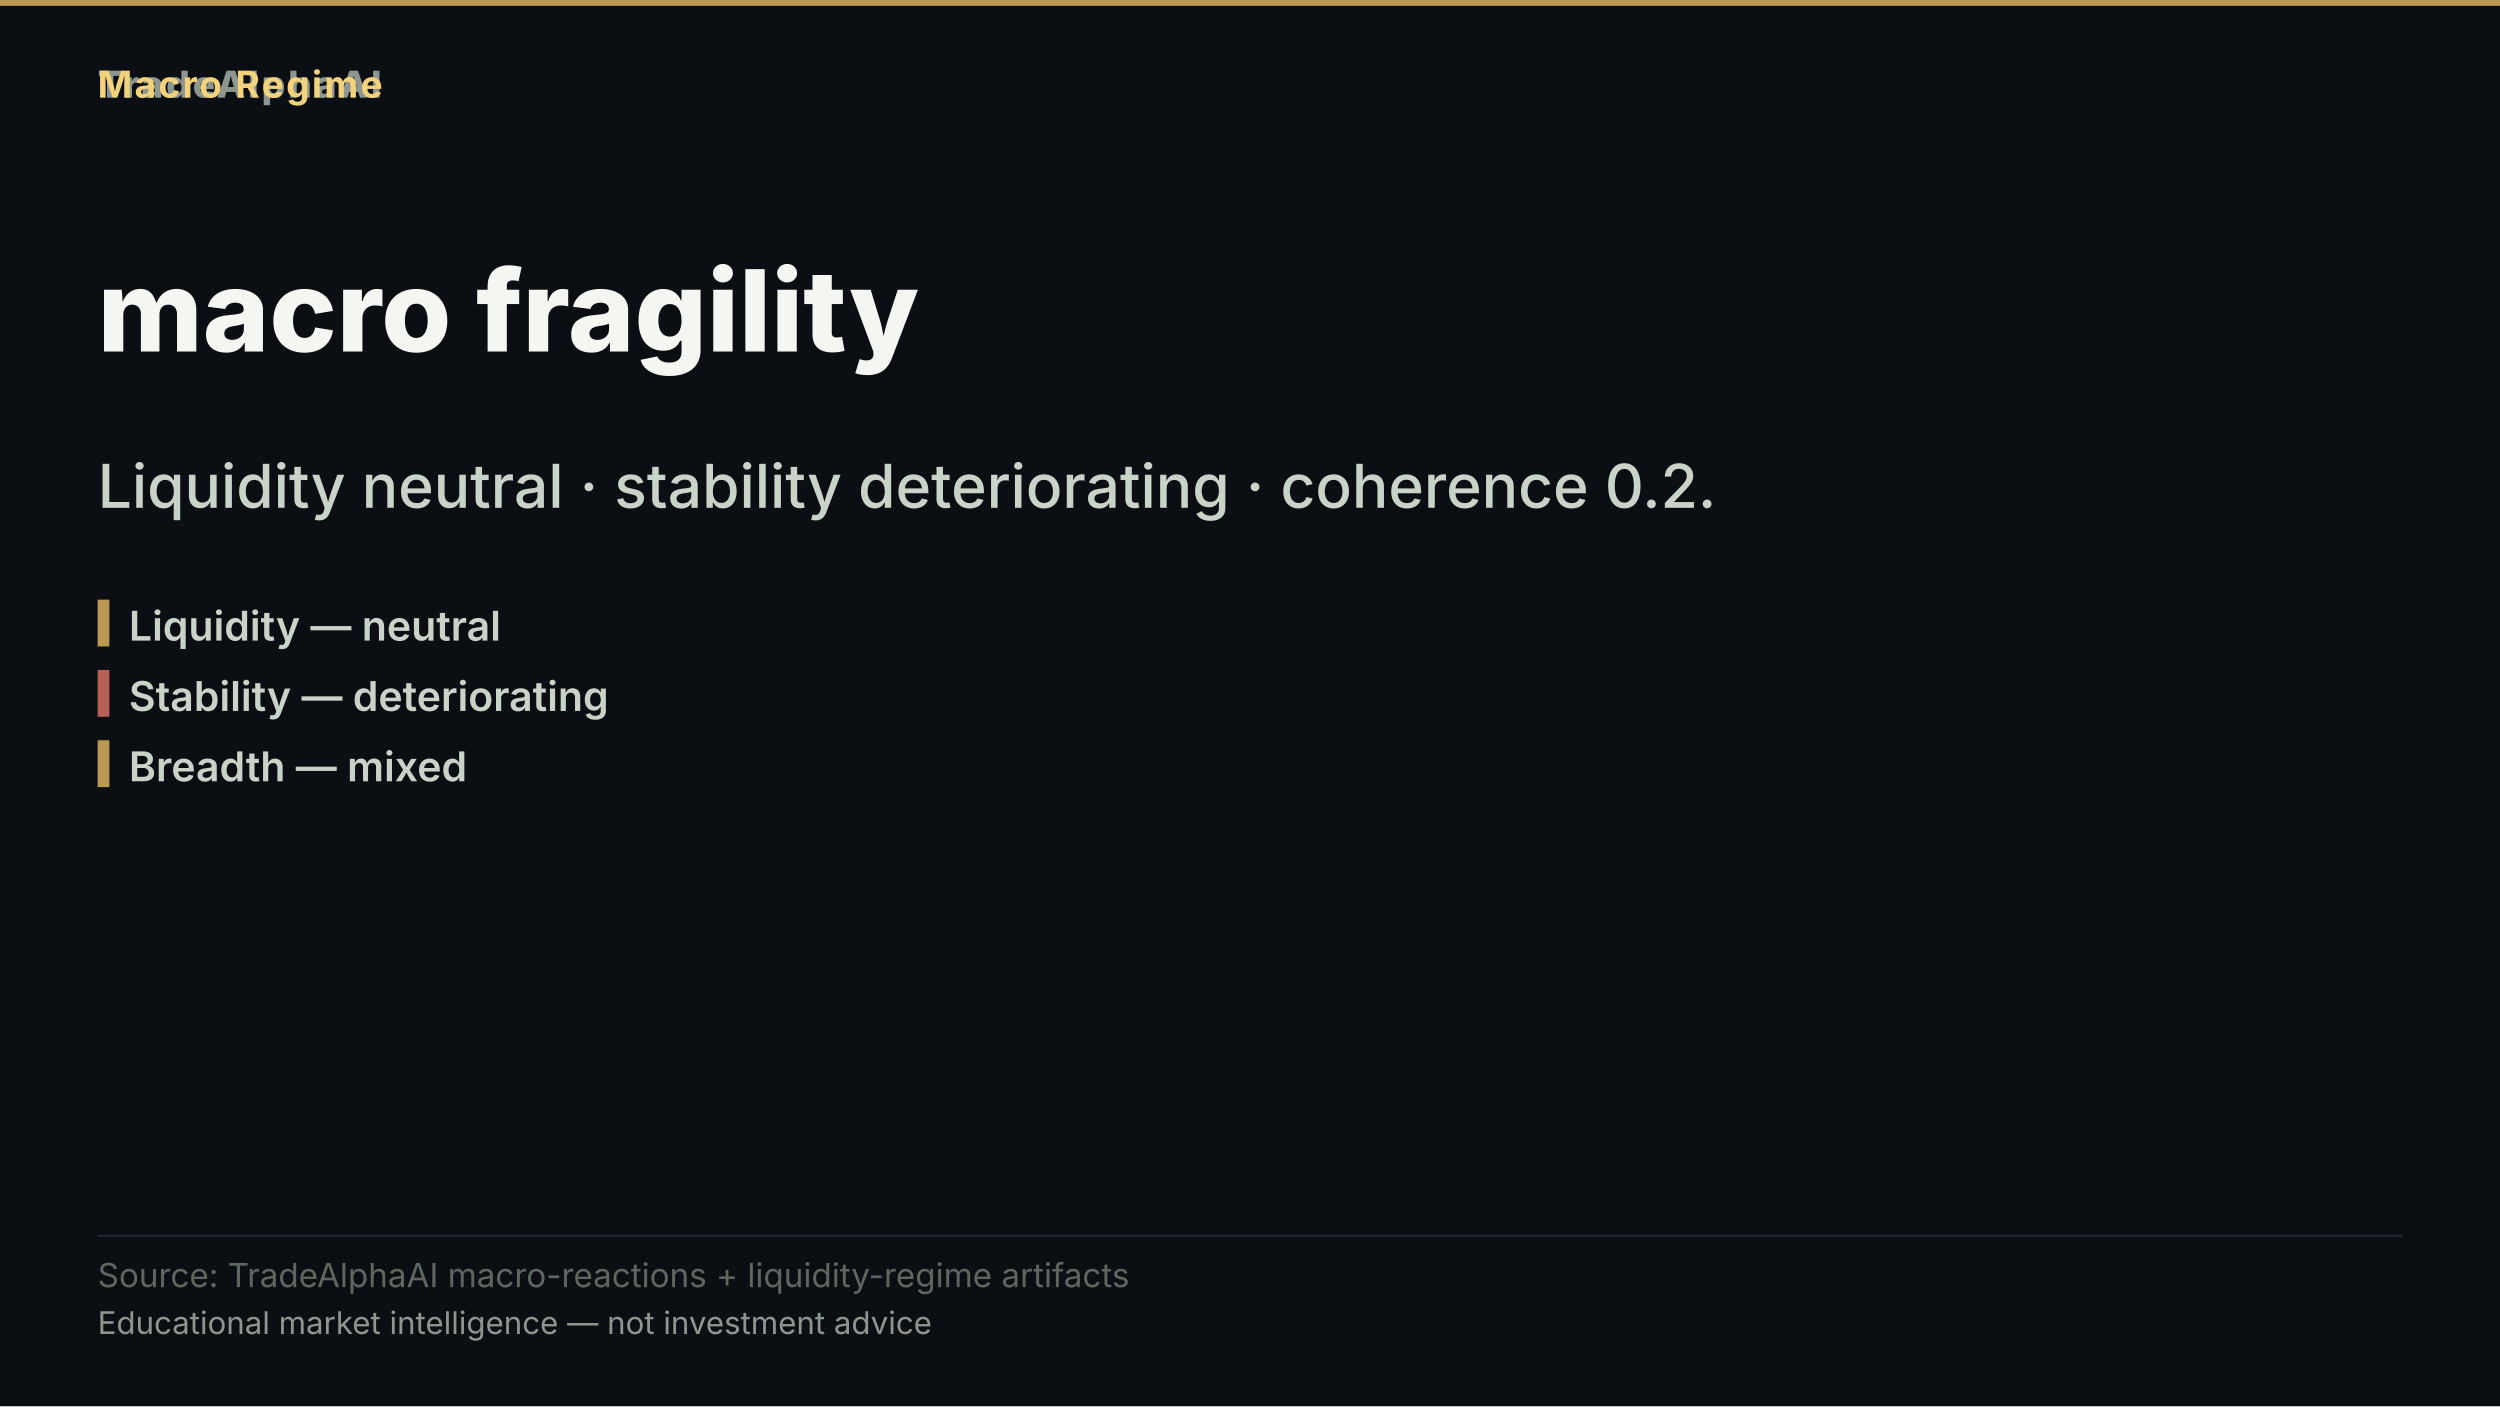
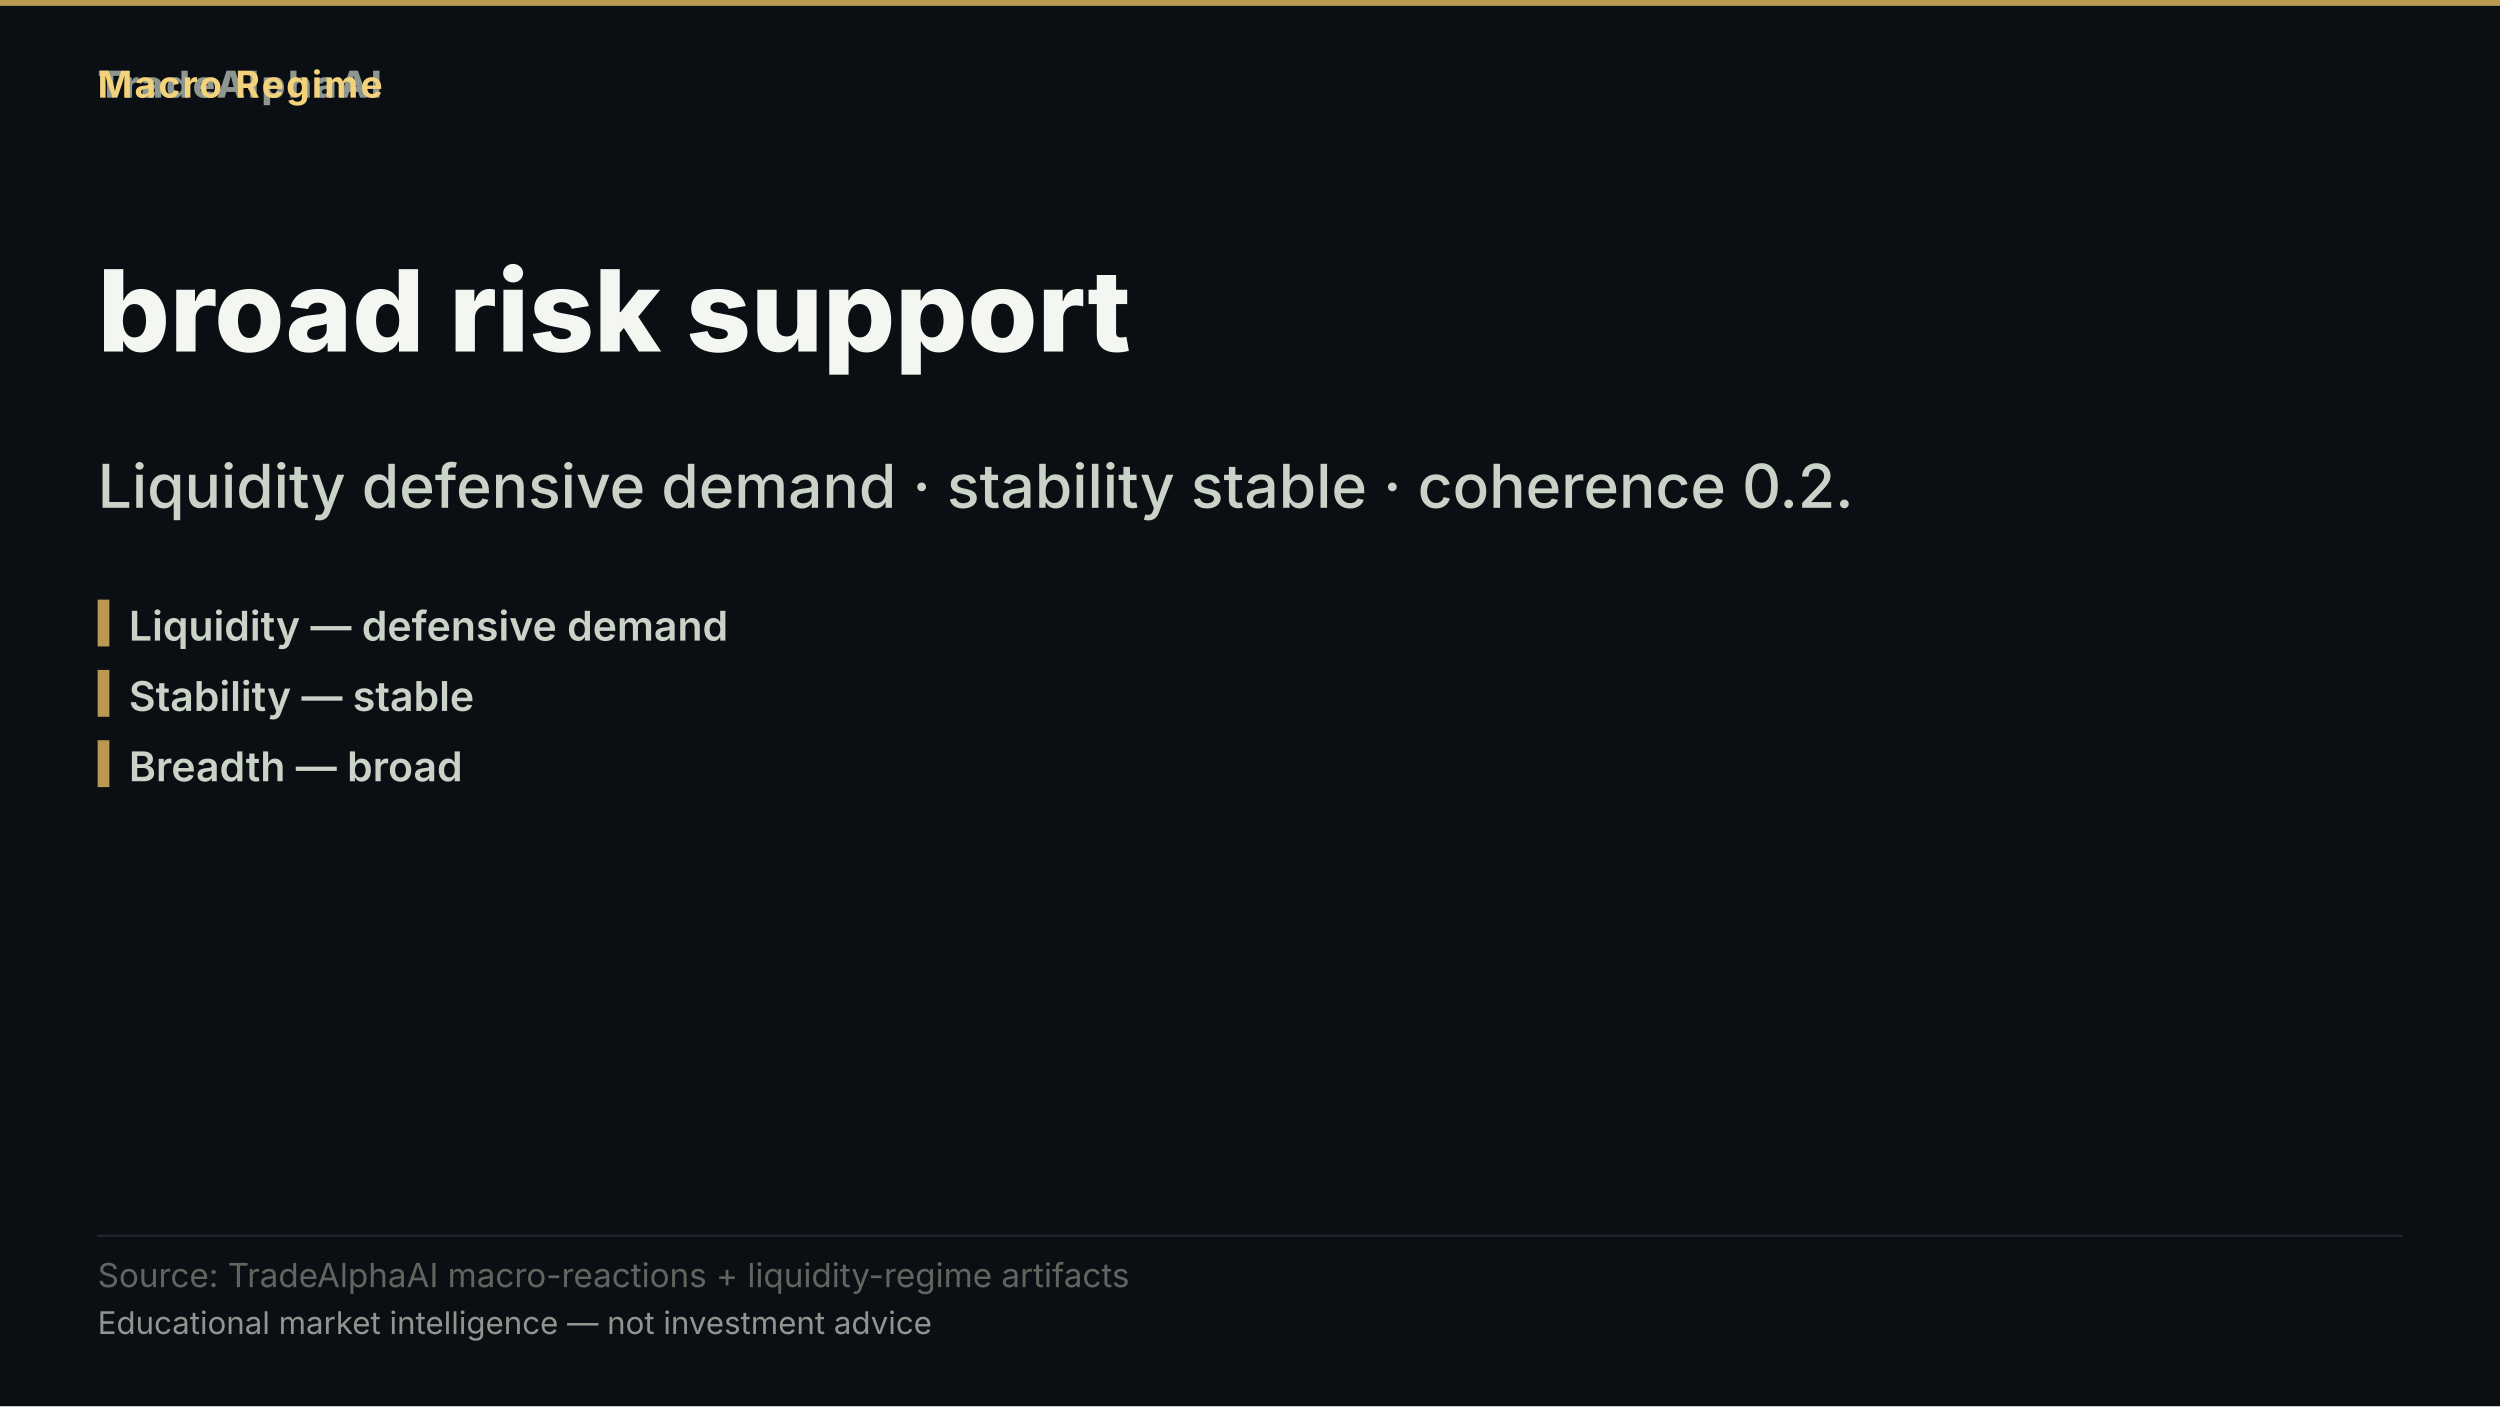
- <svg xmlns="http://www.w3.org/2000/svg" width="1280" height="720" viewBox="0 0 1280 720" role="img" aria-label="macro fragility">
+ <svg xmlns="http://www.w3.org/2000/svg" width="1280" height="720" viewBox="0 0 1280 720" role="img" aria-label="broad risk support">
  <rect width="1280" height="720" fill="#0b0e13" />
  <rect x="0" y="0" width="1280" height="3" fill="#d8b15a" opacity="0.85" />
  <text x="50" y="50" font-family="'Inter','Segoe UI','Helvetica Neue',Arial,sans-serif" font-size="19" font-weight="800" letter-spacing="1.5" fill="#8d978f" text-anchor="start">TradeAlphaAI</text>
  <text x="50" y="50" font-family="'Inter','Segoe UI','Helvetica Neue',Arial,sans-serif" font-size="19" font-weight="700" letter-spacing="1.2" fill="#f2d27b" text-anchor="start">Macro Regime</text>
-   <text x="50" y="180" font-family="'Inter','Segoe UI','Helvetica Neue',Arial,sans-serif" font-size="58" font-weight="800" fill="#f4f7f1" text-anchor="start">macro fragility</text>
-   <text x="50" y="260" font-family="'Inter','Segoe UI','Helvetica Neue',Arial,sans-serif" font-size="31" font-weight="500" fill="#cad3c7" text-anchor="start">Liquidity neutral · stability deteriorating · coherence 0.2.</text>
+   <text x="50" y="180" font-family="'Inter','Segoe UI','Helvetica Neue',Arial,sans-serif" font-size="58" font-weight="800" fill="#f4f7f1" text-anchor="start">broad risk support</text>
+   <text x="50" y="260" font-family="'Inter','Segoe UI','Helvetica Neue',Arial,sans-serif" font-size="31" font-weight="500" fill="#cad3c7" text-anchor="start">Liquidity defensive demand · stability stable · coherence 0.2.</text>
  <rect x="50" y="307" width="6" height="24" fill="#d8b15a" opacity="0.85" />
-   <text x="66" y="328" font-family="'Inter','Segoe UI','Helvetica Neue',Arial,sans-serif" font-size="21" font-weight="600" fill="#cad3c7" text-anchor="start">Liquidity — neutral</text>
-   <rect x="50" y="343" width="6" height="24" fill="#d66e60" opacity="0.85" />
-   <text x="66" y="364" font-family="'Inter','Segoe UI','Helvetica Neue',Arial,sans-serif" font-size="21" font-weight="600" fill="#cad3c7" text-anchor="start">Stability — deteriorating</text>
+   <text x="66" y="328" font-family="'Inter','Segoe UI','Helvetica Neue',Arial,sans-serif" font-size="21" font-weight="600" fill="#cad3c7" text-anchor="start">Liquidity — defensive demand</text>
+   <rect x="50" y="343" width="6" height="24" fill="#d8b15a" opacity="0.85" />
+   <text x="66" y="364" font-family="'Inter','Segoe UI','Helvetica Neue',Arial,sans-serif" font-size="21" font-weight="600" fill="#cad3c7" text-anchor="start">Stability — stable</text>
  <rect x="50" y="379" width="6" height="24" fill="#d8b15a" opacity="0.85" />
-   <text x="66" y="400" font-family="'Inter','Segoe UI','Helvetica Neue',Arial,sans-serif" font-size="21" font-weight="600" fill="#cad3c7" text-anchor="start">Breadth — mixed</text>
+   <text x="66" y="400" font-family="'Inter','Segoe UI','Helvetica Neue',Arial,sans-serif" font-size="21" font-weight="600" fill="#cad3c7" text-anchor="start">Breadth — broad</text>
  <rect x="50" y="632.2" width="1180" height="1" fill="rgba(148,163,184,0.18)" />
  <text x="50" y="659" font-family="'Inter','Segoe UI','Helvetica Neue',Arial,sans-serif" font-size="17" fill="#5d675f" text-anchor="start">Source: TradeAlphaAI macro-reactions + liquidity-regime artifacts</text>
  <text x="50" y="683" font-family="'Inter','Segoe UI','Helvetica Neue',Arial,sans-serif" font-size="16" fill="#8d978f" text-anchor="start">Educational market intelligence — not investment advice</text>
</svg>
